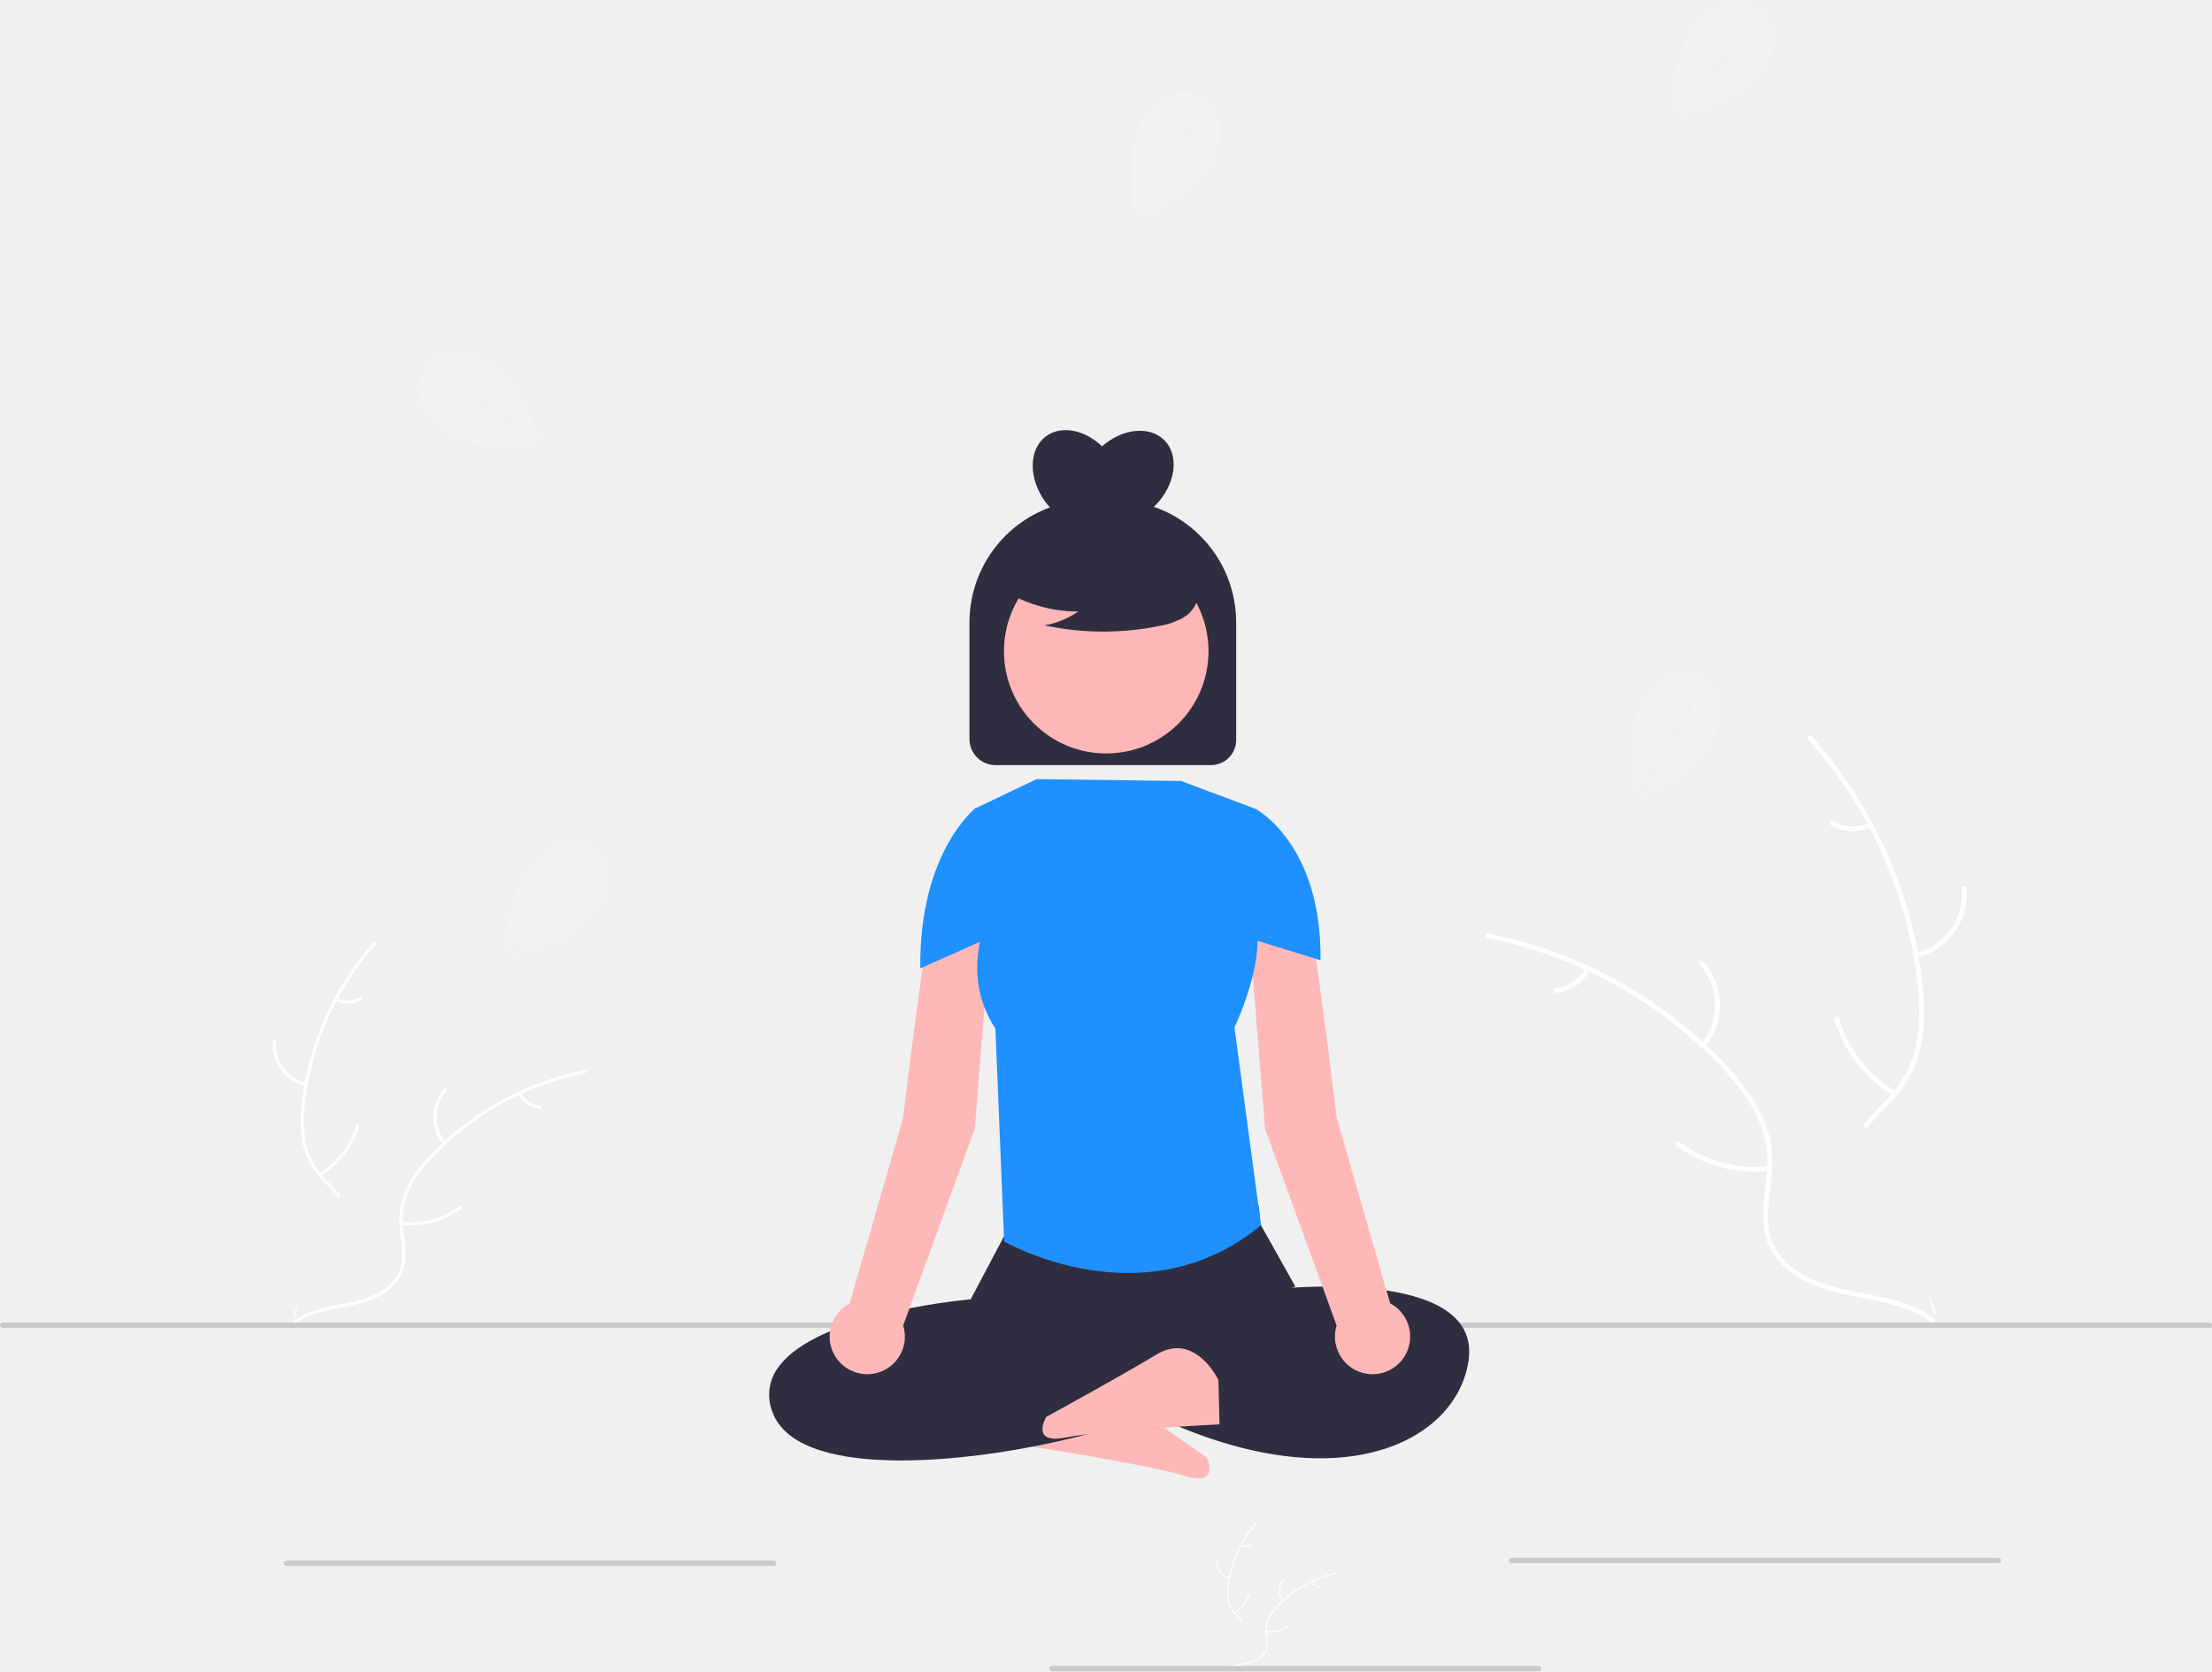
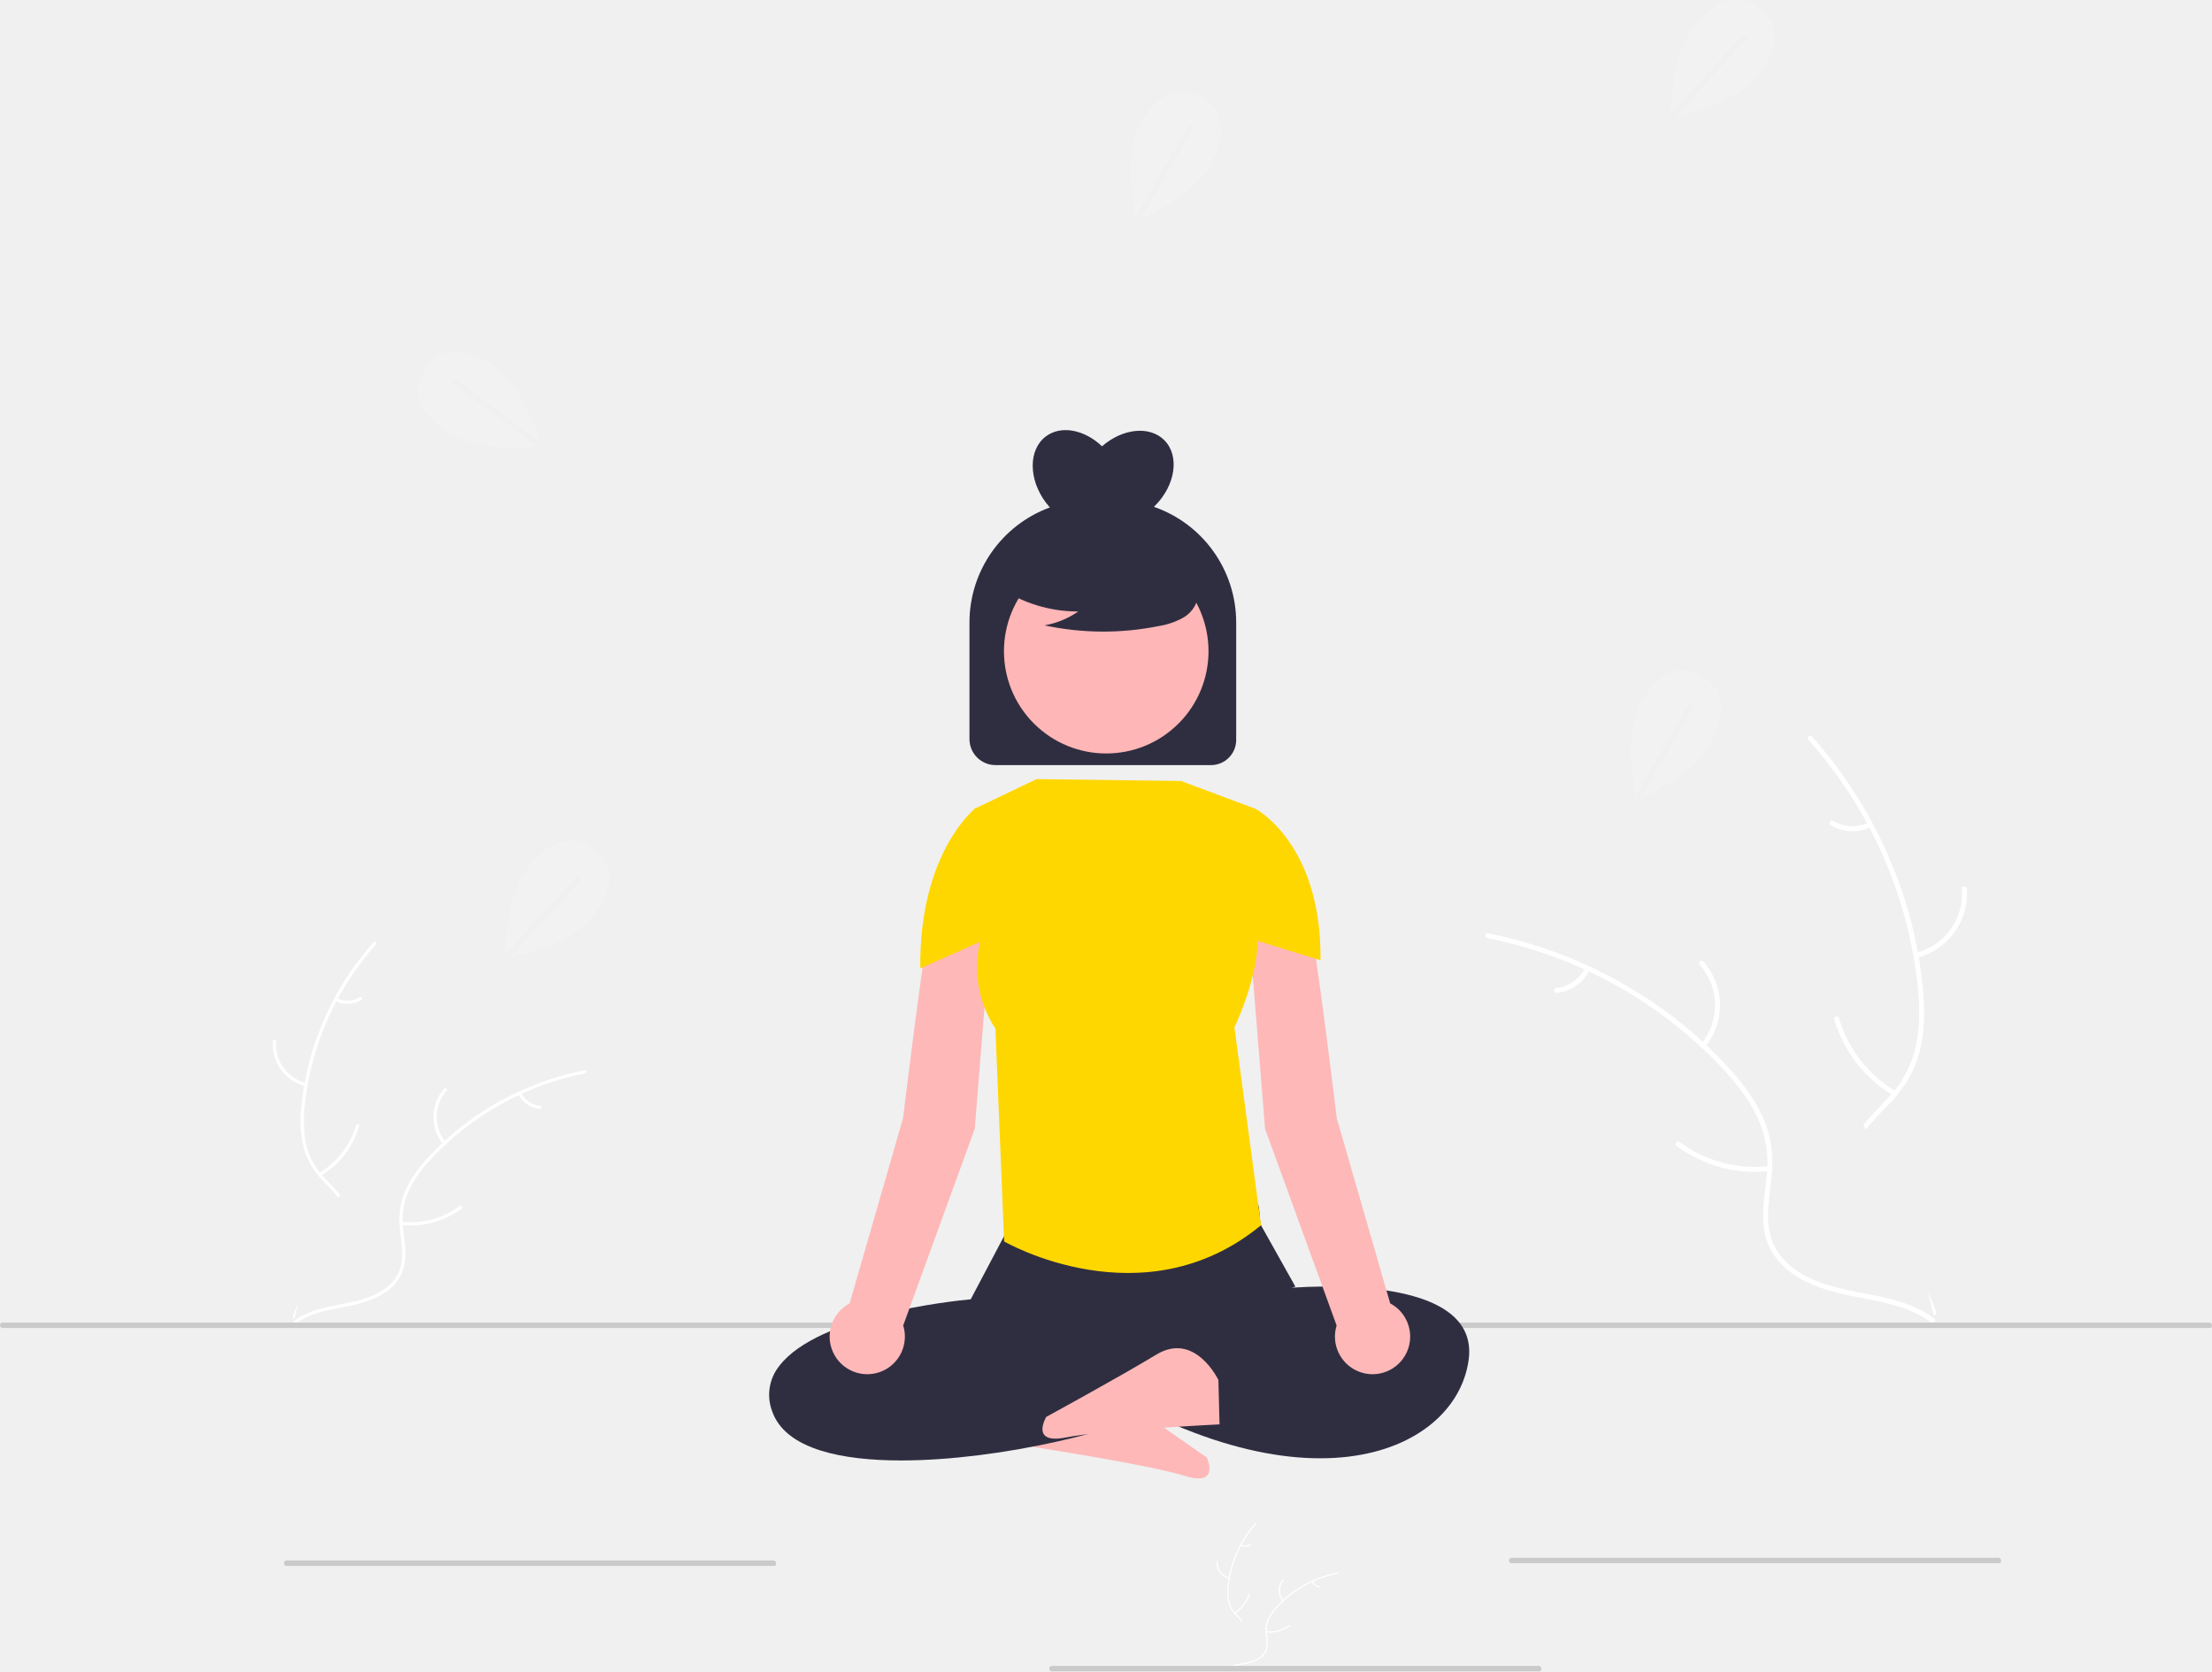
<svg xmlns="http://www.w3.org/2000/svg" data-name="Layer 1" width="818" height="618.165" viewBox="0 0 818 618.165">
  <path id="b901917b-4981-4312-adbf-d5b8f006e98e-29" data-name="Path 164" d="M575.403,659.853s10.411-17.081,23.777-6.982,38.12,27.139,38.12,27.139,5.07,10.899-8.052,6.805-55.96-10.682-55.96-10.682Z" transform="translate(-191 -140.9173)" fill="#feb8b8" />
  <path d="M284.453,551.378c3.318-26.678,19.851-52.964,45.294-61.646a123.863,123.863,0,0,0,.006,85.04c3.91,10.575,9.359,21.93,5.682,32.589-2.288,6.632-7.886,11.706-14.142,14.878-6.257,3.173-13.202,4.685-20.059,6.167l-1.35,1.116C288.998,604.942,281.135,578.056,284.453,551.378Z" transform="translate(-191 -140.9173)" fill="#f0f0f0" />
  <path d="M330,490.237a105.87,105.87,0,0,0-26.319,59.583,45.591,45.591,0,0,0,.519,14.275,26.149,26.149,0,0,0,6.503,12.128c2.931,3.221,6.303,6.175,8.4,10.052a16.011,16.011,0,0,1,.782,13.071c-1.852,5.311-5.501,9.64-9.218,13.749-4.126,4.563-8.484,9.236-10.238,15.285-.213.733-1.337.36-1.125-.371,3.051-10.524,13.268-16.502,18.14-25.981,2.273-4.423,3.228-9.558,1.096-14.227-1.864-4.083-5.338-7.133-8.334-10.368a27.903,27.903,0,0,1-6.801-11.622,42.148,42.148,0,0,1-1.066-14.203,102.712,102.712,0,0,1,7.502-31.213,107.747,107.747,0,0,1,19.374-31.048c.507-.567,1.287.325.784.889Z" transform="translate(-191 -140.9173)" fill="#fff" />
  <path d="M304,542.65a15.884,15.884,0,0,1-12.091-16.639c.06-.76,1.244-.702,1.184.059a14.708,14.708,0,0,0,11.279,15.455c.742.176.366,1.3-.371,1.125Z" transform="translate(-191 -140.9173)" fill="#fff" />
  <path d="M309.001,574.786a30.615,30.615,0,0,0,13.671-17.632c.215-.732,1.34-.36,1.125.371a31.844,31.844,0,0,1-14.264,18.319c-.657.39-1.186-.671-.533-1.058Z" transform="translate(-191 -140.9173)" fill="#fff" />
  <path d="M315.581,510.14a8.991,8.991,0,0,0,8.52-.433c.652-.398,1.18.663.533,1.058a10.075,10.075,0,0,1-9.425.499.612.612,0,0,1-.377-.748.595.595,0,0,1,.748-.377Z" transform="translate(-191 -140.9173)" fill="#fff" />
  <path d="M407.301,537.383c-.4.26-.8.52-1.2.79a118.407,118.407,0,0,0-15.14,11.82c-.37.33-.74.67-1.1,1.01a124.827,124.827,0,0,0-27.11,37.11,121.222,121.222,0,0,0-6.64,17.18c-2.45,8.13-4.46,17.14-9.31,23.79a20.796,20.796,0,0,1-1.62,2H301.351c-.1-.05-.2-.09-.3-.14l-1.75.08c.07-.31.15-.63.22-.94.04-.18.09-.36.13-.54.03-.12.06-.24.08-.35.01-.04.02-.08.03-.11.02-.11.05-.21.07-.31q.66-2.685,1.36-5.37c0-.01,0-.01.01-.02,3.59-13.63,8.35-27.08,15-39.38.2-.37.4-.75.62-1.12a115.673,115.673,0,0,1,10.39-15.76,102.262,102.262,0,0,1,6.81-7.79,85.037,85.037,0,0,1,21.28-15.94c15.72-8.3,33.92-11.48,50.72-6.41C406.451,537.113,406.871,537.243,407.301,537.383Z" transform="translate(-191 -140.9173)" fill="#f0f0f0" />
  <path d="M407.202,537.939a105.87,105.87,0,0,0-56.888,31.728,45.591,45.591,0,0,0-8.181,11.71,26.148,26.148,0,0,0-2.109,13.599c.401,4.336,1.314,8.725.655,13.084a16.011,16.011,0,0,1-7.245,10.907c-4.676,3.126-10.197,4.385-15.638,5.429-6.042,1.159-12.335,2.267-17.377,6.04-.611.457-1.285-.517-.675-.974,8.773-6.566,20.529-5.188,30.126-9.823,4.478-2.163,8.332-5.688,9.441-10.699.97-4.382.033-8.909-.412-13.296a27.903,27.903,0,0,1,1.567-13.374,42.148,42.148,0,0,1,7.7-11.981,102.713,102.713,0,0,1,24.782-20.406,107.747,107.747,0,0,1,34.163-13.126c.746-.148.832,1.035.091,1.182Z" transform="translate(-191 -140.9173)" fill="#fff" />
  <path d="M354.886,564.134a15.884,15.884,0,0,1,.364-20.565c.506-.57,1.416.189.91.76a14.708,14.708,0,0,0-.299,19.13c.486.587-.491,1.259-.974.675Z" transform="translate(-191 -140.9173)" fill="#fff" />
  <path d="M339.532,592.805a30.615,30.615,0,0,0,21.531-5.847c.613-.455,1.286.519.675.974a31.844,31.844,0,0,1-22.418,6.039c-.759-.084-.543-1.25.212-1.166Z" transform="translate(-191 -140.9173)" fill="#fff" />
  <path d="M383.706,545.15a8.991,8.991,0,0,0,7.064,4.785c.76.075.543,1.24-.212,1.166a10.075,10.075,0,0,1-7.826-5.276.612.612,0,0,1,.15-.824.595.595,0,0,1,.824.15Z" transform="translate(-191 -140.9173)" fill="#fff" />
  <path d="M637.945,728.193c1.286-10.339,7.693-20.526,17.554-23.891a48.004,48.004,0,0,0,.002,32.958c1.515,4.098,3.627,8.499,2.202,12.63a10.731,10.731,0,0,1-5.481,5.766,31.87,31.87,0,0,1-7.774,2.39l-.523.433C639.707,748.952,636.66,738.532,637.945,728.193Z" transform="translate(-191 -140.9173)" fill="#f0f0f0" />
  <path d="M655.597,704.497a41.03,41.03,0,0,0-10.2,23.092,17.669,17.669,0,0,0,.201,5.532,10.134,10.134,0,0,0,2.52,4.7,20.975,20.975,0,0,1,3.255,3.896,6.205,6.205,0,0,1,.303,5.066,16.122,16.122,0,0,1-3.572,5.329c-1.599,1.768-3.288,3.58-3.968,5.924-.082.284-.518.14-.436-.144,1.183-4.079,5.142-6.395,7.03-10.069a6.284,6.284,0,0,0,.425-5.514,16.273,16.273,0,0,0-3.23-4.018,10.814,10.814,0,0,1-2.636-4.504,16.335,16.335,0,0,1-.413-5.504,39.807,39.807,0,0,1,2.907-12.097,41.757,41.757,0,0,1,7.509-12.033c.196-.22.499.126.304.344Z" transform="translate(-191 -140.9173)" fill="#fff" />
  <path d="M645.521,724.81a6.156,6.156,0,0,1-4.686-6.448c.023-.295.482-.272.459.023a5.7,5.7,0,0,0,4.371,5.989c.287.068.142.504-.144.436Z" transform="translate(-191 -140.9173)" fill="#fff" />
  <path d="M647.459,737.265a11.865,11.865,0,0,0,5.298-6.833c.083-.284.519-.139.436.144a12.341,12.341,0,0,1-5.528,7.099c-.255.151-.46-.26-.207-.41Z" transform="translate(-191 -140.9173)" fill="#fff" />
  <path d="M650.009,712.211a3.485,3.485,0,0,0,3.302-.168c.253-.154.457.257.207.41a3.905,3.905,0,0,1-3.653.194.237.237,0,0,1-.146-.29.231.231,0,0,1,.29-.146Z" transform="translate(-191 -140.9173)" fill="#fff" />
  <path d="M685.555,722.769c-.155.101-.31.202-.465.306a45.887,45.887,0,0,0-5.867,4.581c-.143.128-.287.26-.426.391a48.377,48.377,0,0,0-10.507,14.382,46.981,46.981,0,0,0-2.573,6.658c-.95,3.151-1.728,6.643-3.608,9.22a8.058,8.058,0,0,1-.628.775H644.494c-.039-.019-.077-.035-.116-.054l-.678.031c.027-.12.058-.244.085-.364.016-.07.035-.14.05-.209.012-.047.023-.093.031-.136.004-.015.008-.031.012-.043.008-.043.019-.081.027-.12q.256-1.041.527-2.081l.004-.008a69.078,69.078,0,0,1,5.813-15.262c.078-.143.155-.291.24-.434a44.829,44.829,0,0,1,4.027-6.108,39.63,39.63,0,0,1,2.639-3.019,32.956,32.956,0,0,1,8.247-6.178c6.092-3.217,13.146-4.449,19.657-2.484C685.226,722.664,685.389,722.715,685.555,722.769Z" transform="translate(-191 -140.9173)" fill="#f0f0f0" />
  <path d="M685.517,722.985a41.03,41.03,0,0,0-22.047,12.296,17.669,17.669,0,0,0-3.17,4.538,10.134,10.134,0,0,0-.818,5.27,20.974,20.974,0,0,1,.254,5.071,6.205,6.205,0,0,1-2.808,4.227,16.122,16.122,0,0,1-6.06,2.104c-2.341.449-4.781.878-6.735,2.341-.237.177-.498-.201-.261-.377,3.4-2.545,7.956-2.011,11.675-3.807a6.284,6.284,0,0,0,3.659-4.147,16.272,16.272,0,0,0-.16-5.153,10.814,10.814,0,0,1,.607-5.183,16.335,16.335,0,0,1,2.984-4.643,39.806,39.806,0,0,1,9.604-7.908,41.758,41.758,0,0,1,13.24-5.087c.289-.057.323.401.035.458Z" transform="translate(-191 -140.9173)" fill="#fff" />
  <path d="M665.242,733.137a6.156,6.156,0,0,1,.141-7.97c.196-.221.549.073.352.294a5.7,5.7,0,0,0-.116,7.414c.188.228-.19.488-.377.261Z" transform="translate(-191 -140.9173)" fill="#fff" />
  <path d="M659.291,744.248a11.865,11.865,0,0,0,8.345-2.266c.237-.176.499.201.261.377a12.341,12.341,0,0,1-8.688,2.34c-.294-.033-.211-.484.082-.452Z" transform="translate(-191 -140.9173)" fill="#fff" />
  <path d="M676.411,725.779a3.484,3.484,0,0,0,2.737,1.854c.295.029.211.481-.082.452a3.905,3.905,0,0,1-3.033-2.045.237.237,0,0,1,.058-.319.231.231,0,0,1,.319.058Z" transform="translate(-191 -140.9173)" fill="#fff" />
  <path d="M929.788,508.573c-5.099-41.006-30.512-81.408-69.619-94.752a190.384,190.384,0,0,1-.009,130.711c-6.009,16.255-14.385,33.708-8.733,50.091,3.517,10.194,12.121,17.992,21.738,22.869,9.618,4.876,20.291,7.201,30.831,9.478l2.074,1.716C922.802,590.903,934.888,549.578,929.788,508.573Z" transform="translate(-191 -140.9173)" fill="#f0f0f0" />
  <path d="M859.781,414.596a162.727,162.727,0,0,1,40.454,91.583c.711,7.293.797,14.753-.797,21.942a40.192,40.192,0,0,1-9.996,18.642c-4.505,4.95-9.687,9.492-12.911,15.451-3.398,6.281-3.529,13.418-1.202,20.09,2.846,8.163,8.456,14.817,14.168,21.134,6.342,7.013,13.041,14.197,15.736,23.494.327,1.127,2.056.554,1.729-.571-4.69-16.176-20.393-25.364-27.881-39.934-3.494-6.798-4.961-14.691-1.685-21.867,2.865-6.275,8.204-10.963,12.809-15.936,4.836-5.221,8.543-10.95,10.453-17.863,1.954-7.072,2.159-14.551,1.638-21.83a157.874,157.874,0,0,0-11.53-47.977A165.612,165.612,0,0,0,860.986,413.23c-.779-.872-1.979.5-1.205,1.366Z" transform="translate(-191 -140.9173)" fill="#fff" />
  <path d="M899.744,495.157a24.414,24.414,0,0,0,18.584-25.575c-.093-1.168-1.912-1.079-1.819.091a22.607,22.607,0,0,1-17.336,23.755c-1.14.271-.563,1.999.571,1.729Z" transform="translate(-191 -140.9173)" fill="#fff" />
  <path d="M892.056,544.553a47.056,47.056,0,0,1-21.014-27.101c-.331-1.125-2.06-.553-1.729.571a48.946,48.946,0,0,0,21.924,28.157c1.01.599,1.823-1.031.819-1.627Z" transform="translate(-191 -140.9173)" fill="#fff" />
  <path d="M881.943,445.189a13.82,13.82,0,0,1-13.096-.665c-1.002-.612-1.814,1.019-.819,1.627a15.486,15.486,0,0,0,14.486.768.941.941,0,0,0,.579-1.15.915.915,0,0,0-1.15-.579Z" transform="translate(-191 -140.9173)" fill="#fff" />
  <path d="M740.966,487.061c.615.4,1.229.799,1.845,1.214a181.996,181.996,0,0,1,23.27,18.168c.569.507,1.138,1.03,1.691,1.552a191.865,191.865,0,0,1,41.669,57.04,186.325,186.325,0,0,1,10.206,26.406c3.766,12.496,6.855,26.345,14.31,36.566a31.965,31.965,0,0,0,2.49,3.074h67.369c.153-.077.307-.138.461-.215l2.69.123c-.108-.476-.23-.968-.338-1.445-.062-.277-.138-.553-.2-.83-.046-.184-.092-.369-.123-.538-.015-.061-.031-.123-.046-.169-.031-.169-.077-.323-.108-.476q-1.014-4.127-2.09-8.254c0-.015,0-.015-.015-.031-5.519-20.95-12.834-41.623-23.056-60.529-.308-.569-.615-1.153-.953-1.721a177.797,177.797,0,0,0-15.97-24.224,157.181,157.181,0,0,0-10.467-11.974,130.705,130.705,0,0,0-32.708-24.501c-24.163-12.757-52.137-17.645-77.959-9.852C742.272,486.646,741.626,486.846,740.966,487.061Z" transform="translate(-191 -140.9173)" fill="#f0f0f0" />
  <path d="M741.117,487.916a162.727,162.727,0,0,1,87.439,48.768c4.958,5.395,9.519,11.3,12.574,17.999a40.192,40.192,0,0,1,3.242,20.903c-.617,6.665-2.02,13.411-1.006,20.11,1.069,7.061,5.261,12.838,11.136,16.765,7.187,4.804,15.673,6.74,24.036,8.344,9.286,1.781,18.96,3.484,26.71,9.285.939.703,1.975-.795,1.037-1.497-13.484-10.092-31.554-7.974-46.304-15.098-6.883-3.324-12.806-8.743-14.511-16.445-1.491-6.735-.05-13.693.633-20.436.717-7.08.228-13.887-2.409-20.556-2.698-6.823-7.037-12.918-11.836-18.416a157.874,157.874,0,0,0-38.091-31.365,165.612,165.612,0,0,0-52.509-20.175c-1.147-.227-1.279,1.59-.14,1.816Z" transform="translate(-191 -140.9173)" fill="#fff" />
  <path d="M821.529,528.179a24.414,24.414,0,0,0-.559-31.609c-.777-.877-2.176.29-1.398,1.168a22.607,22.607,0,0,1,.46,29.404c-.747.903.754,1.935,1.497,1.037Z" transform="translate(-191 -140.9173)" fill="#fff" />
  <path d="M845.13,572.248a47.056,47.056,0,0,1-33.095-8.987c-.942-.699-1.977.798-1.037,1.497a48.946,48.946,0,0,0,34.457,9.282c1.167-.13.835-1.921-.325-1.792Z" transform="translate(-191 -140.9173)" fill="#fff" />
  <path d="M777.231,499a13.82,13.82,0,0,1-10.857,7.354c-1.168.115-.835,1.906.325,1.792a15.486,15.486,0,0,0,12.029-8.109.941.941,0,0,0-.23-1.267.915.915,0,0,0-1.267.23Z" transform="translate(-191 -140.9173)" fill="#fff" />
  <path d="M1008.327,632.083H192a1,1,0,0,1,0-2h816a1,1,0,0,1,1,1C1009,631.635,1008.879,632.083,1008.327,632.083Z" transform="translate(-191 -140.9173)" fill="#cacaca" />
  <path d="M477.327,720.083H297a1,1,0,0,1,0-2H477a1,1,0,0,1,1,1C478,719.635,477.879,720.083,477.327,720.083Z" transform="translate(-191 -140.9173)" fill="#cacaca" />
  <path d="M760.327,759.083H580a1,1,0,0,1,0-2H760a1,1,0,0,1,1,1C761,758.635,760.879,759.083,760.327,759.083Z" transform="translate(-191 -140.9173)" fill="#cacaca" />
  <path d="M930.327,719.083H750a1,1,0,0,1,0-2H930a1,1,0,0,1,1,1C931,718.635,930.879,719.083,930.327,719.083Z" transform="translate(-191 -140.9173)" fill="#cacaca" />
  <path id="ea820f77-130a-433d-b966-41522e2706cd-30" data-name="Path 161" d="M524.258,681.083c-11.202,0-21.457-1.073-29.605-3.611-9.685-3.016-15.766-7.893-18.077-14.506a17.079,17.079,0,0,1,2.677-16.933c14.327-18.669,64.046-23.935,70.717-24.557l13.534-25.627c.866-6.115-3.231-10.744,3.847-10.859l83.735-1.137c6.952-.146,4.979,4.159,6.169,10.121l12.758,22.774-54.906,23.173,8.301,20.228-.542.315C606.798,669.786,560.585,681.081,524.258,681.083Z" transform="translate(-191 -140.9173)" fill="#2f2e41" />
  <path id="e2cf09bf-0dcf-4d32-bd8b-d83345e69099-31" data-name="Path 162" d="M662.413,617.72s76.68-8.775,71.679,26.326-63.345,59.964-151.694,0l10.002-17.55s32.923-1.638,52.926-10.413Z" transform="translate(-191 -140.9173)" fill="#2f2e41" />
  <path id="e394c6e3-5a9b-4b6a-ab2c-d395b6ec401d-32" data-name="Path 166" d="M553.854,458.7s-14.574-2.65-18.549,19.874-10.342,75.876-10.342,75.876l-19.769,68.534a13.912,13.912,0,1,0,19.815,8.184l26.452-72.738,5.042-62.627V462.988A4.794,4.794,0,0,0,553.854,458.7Z" transform="translate(-191 -140.9173)" fill="#feb8b8" />
  <path id="bce87157-538b-4a9f-a71d-b40a66ba2871-33" data-name="Path 166" d="M656.438,458.7s14.574-2.65,18.549,19.874,10.342,75.876,10.342,75.876l19.769,68.534a13.912,13.912,0,1,1-19.815,8.184L658.83,558.43,653.788,495.803V462.988A4.794,4.794,0,0,1,656.438,458.7Z" transform="translate(-191 -140.9173)" fill="#feb8b8" />
-   <path d="M655.327,440.083l-27.567-10.31-53.433-.69-23,11,6.46,37.126s-13.043,22.085,1.318,44.172l3.222,78.702s51.516,29.873,95-6L647.499,520.909s16.439-33.95,3.697-46.563Z" transform="translate(-191 -140.9173)" fill="#1e90ff" />
-   <path d="M644.099,451.62l11.228-11.537s24.505,12.889,24,56l-30.911-9.527Z" transform="translate(-191 -140.9173)" fill="#1e90ff" />
-   <path d="M563.8,451.62l-11.929-11.929s-21.049,16.282-20.544,59.392l28.157-12.527Z" transform="translate(-191 -140.9173)" fill="#1e90ff" />
+   <path d="M655.327,440.083l-27.567-10.31-53.433-.69-23,11,6.46,37.126s-13.043,22.085,1.318,44.172l3.222,78.702s51.516,29.873,95-6L647.499,520.909s16.439-33.95,3.697-46.563Z" transform="translate(-191 -140.9173)" fill="#FFD700" />
+   <path d="M644.099,451.62l11.228-11.537s24.505,12.889,24,56l-30.911-9.527Z" transform="translate(-191 -140.9173)" fill="#FFD700" />
+   <path d="M563.8,451.62l-11.929-11.929s-21.049,16.282-20.544,59.392l28.157-12.527Z" transform="translate(-191 -140.9173)" fill="#FFD700" />
  <path id="fa495a93-2d48-4158-a295-a9de2db8cd68-34" data-name="Path 163" d="M641.564,651.325s-8.586-18.067-22.927-9.406-40.725,23.046-40.725,23.046-6.171,10.316,7.304,7.602,56.765-4.83,56.765-4.83Z" transform="translate(-191 -140.9173)" fill="#feb8b8" />
  <path d="M617.708,328.366c.121-.117.248-.221.368-.341,7.673-7.673,9.228-18.559,3.473-24.314-5.438-5.439-15.456-4.341-23.017,2.271-6.483-6.172-15.176-7.893-20.803-3.632-6.488,4.913-6.438,15.91.113,24.561.449.592.919,1.152,1.403,1.691A45.307,45.307,0,0,0,549.512,371.149v43.12a9.629,9.629,0,0,0,9.629,9.628h79.696a9.305,9.305,0,0,0,9.305-9.305V371.149A45.299,45.299,0,0,0,617.708,328.366Z" transform="translate(-191 -140.9173)" fill="#2f2e41" />
  <circle cx="600.086" cy="381.778" r="37.818" transform="translate(-285.1968 395.2275) rotate(-45)" fill="#ffb6b6" />
  <path d="M560.348,357.991a51.435,51.435,0,0,0,29.395,9.084,31.52,31.52,0,0,1-12.493,5.14,103.716,103.716,0,0,0,42.365.238,27.419,27.419,0,0,0,8.869-3.046,11.224,11.224,0,0,0,5.474-7.321c.929-5.31-3.208-10.134-7.508-13.385a55.381,55.381,0,0,0-46.538-9.3c-5.199,1.344-10.406,3.614-13.783,7.789s-4.377,10.611-1.16,14.91Z" transform="translate(-191 -140.9173)" fill="#2f2e41" />
  <polygon points="200.519 165.172 200.519 165.172 200.519 165.172 200.519 165.172" fill="#f2f2f2" />
  <path d="M358.07,282.524l1.192-1.607,31.749,23.55c-1.725-5.259-7.833-21.929-17.844-28.58-11.96-7.946-20.375-5.474-24.959,1.426s-3.603,15.615,8.357,23.562c10.138,6.736,28.199,5.799,33.468,5.358Z" transform="translate(-191 -140.9173)" fill="#f2f2f2" />
  <polygon points="617.85 43.489 617.85 43.489 617.85 43.489 617.85 43.489" fill="#f2f2f2" />
  <path d="M835.767,153.589l1.474,1.352-26.724,29.127c5.41-1.169,22.624-5.509,30.281-14.774,9.147-11.069,7.564-19.695,1.178-24.972s-15.156-5.207-24.303,5.862c-7.754,9.383-8.701,27.443-8.81,32.729Z" transform="translate(-191 -140.9173)" fill="#f2f2f2" />
  <polygon points="186.85 354.489 186.85 354.489 186.85 354.489 186.85 354.489" fill="#f2f2f2" />
  <path d="M404.767,464.589l1.474,1.352-26.724,29.127c5.41-1.169,22.624-5.509,30.281-14.774,9.147-11.069,7.564-19.695,1.178-24.972s-15.156-5.207-24.303,5.862c-7.754,9.383-8.701,27.443-8.81,32.729Z" transform="translate(-191 -140.9173)" fill="#f2f2f2" />
  <polygon points="420.124 81.956 420.124 81.956 420.124 81.956 420.124 81.956" fill="#f2f2f2" />
  <path d="M630.744,186.967l1.731,1.002-19.798,34.215c5.029-2.311,20.899-10.269,26.372-20.97,6.539-12.784,3.128-20.864-4.247-24.637s-15.923-1.809-22.462,10.976c-5.543,10.837-2.564,28.675-1.528,33.86Z" transform="translate(-191 -140.9173)" fill="#f2f2f2" />
  <polygon points="605.124 295.956 605.124 295.956 605.124 295.956 605.124 295.956" fill="#f2f2f2" />
  <path d="M815.744,400.967l1.731,1.002-19.798,34.215c5.029-2.311,20.899-10.269,26.372-20.97,6.539-12.784,3.128-20.864-4.247-24.637s-15.923-1.809-22.462,10.976c-5.543,10.837-2.564,28.675-1.528,33.86Z" transform="translate(-191 -140.9173)" fill="#f2f2f2" />
</svg>
